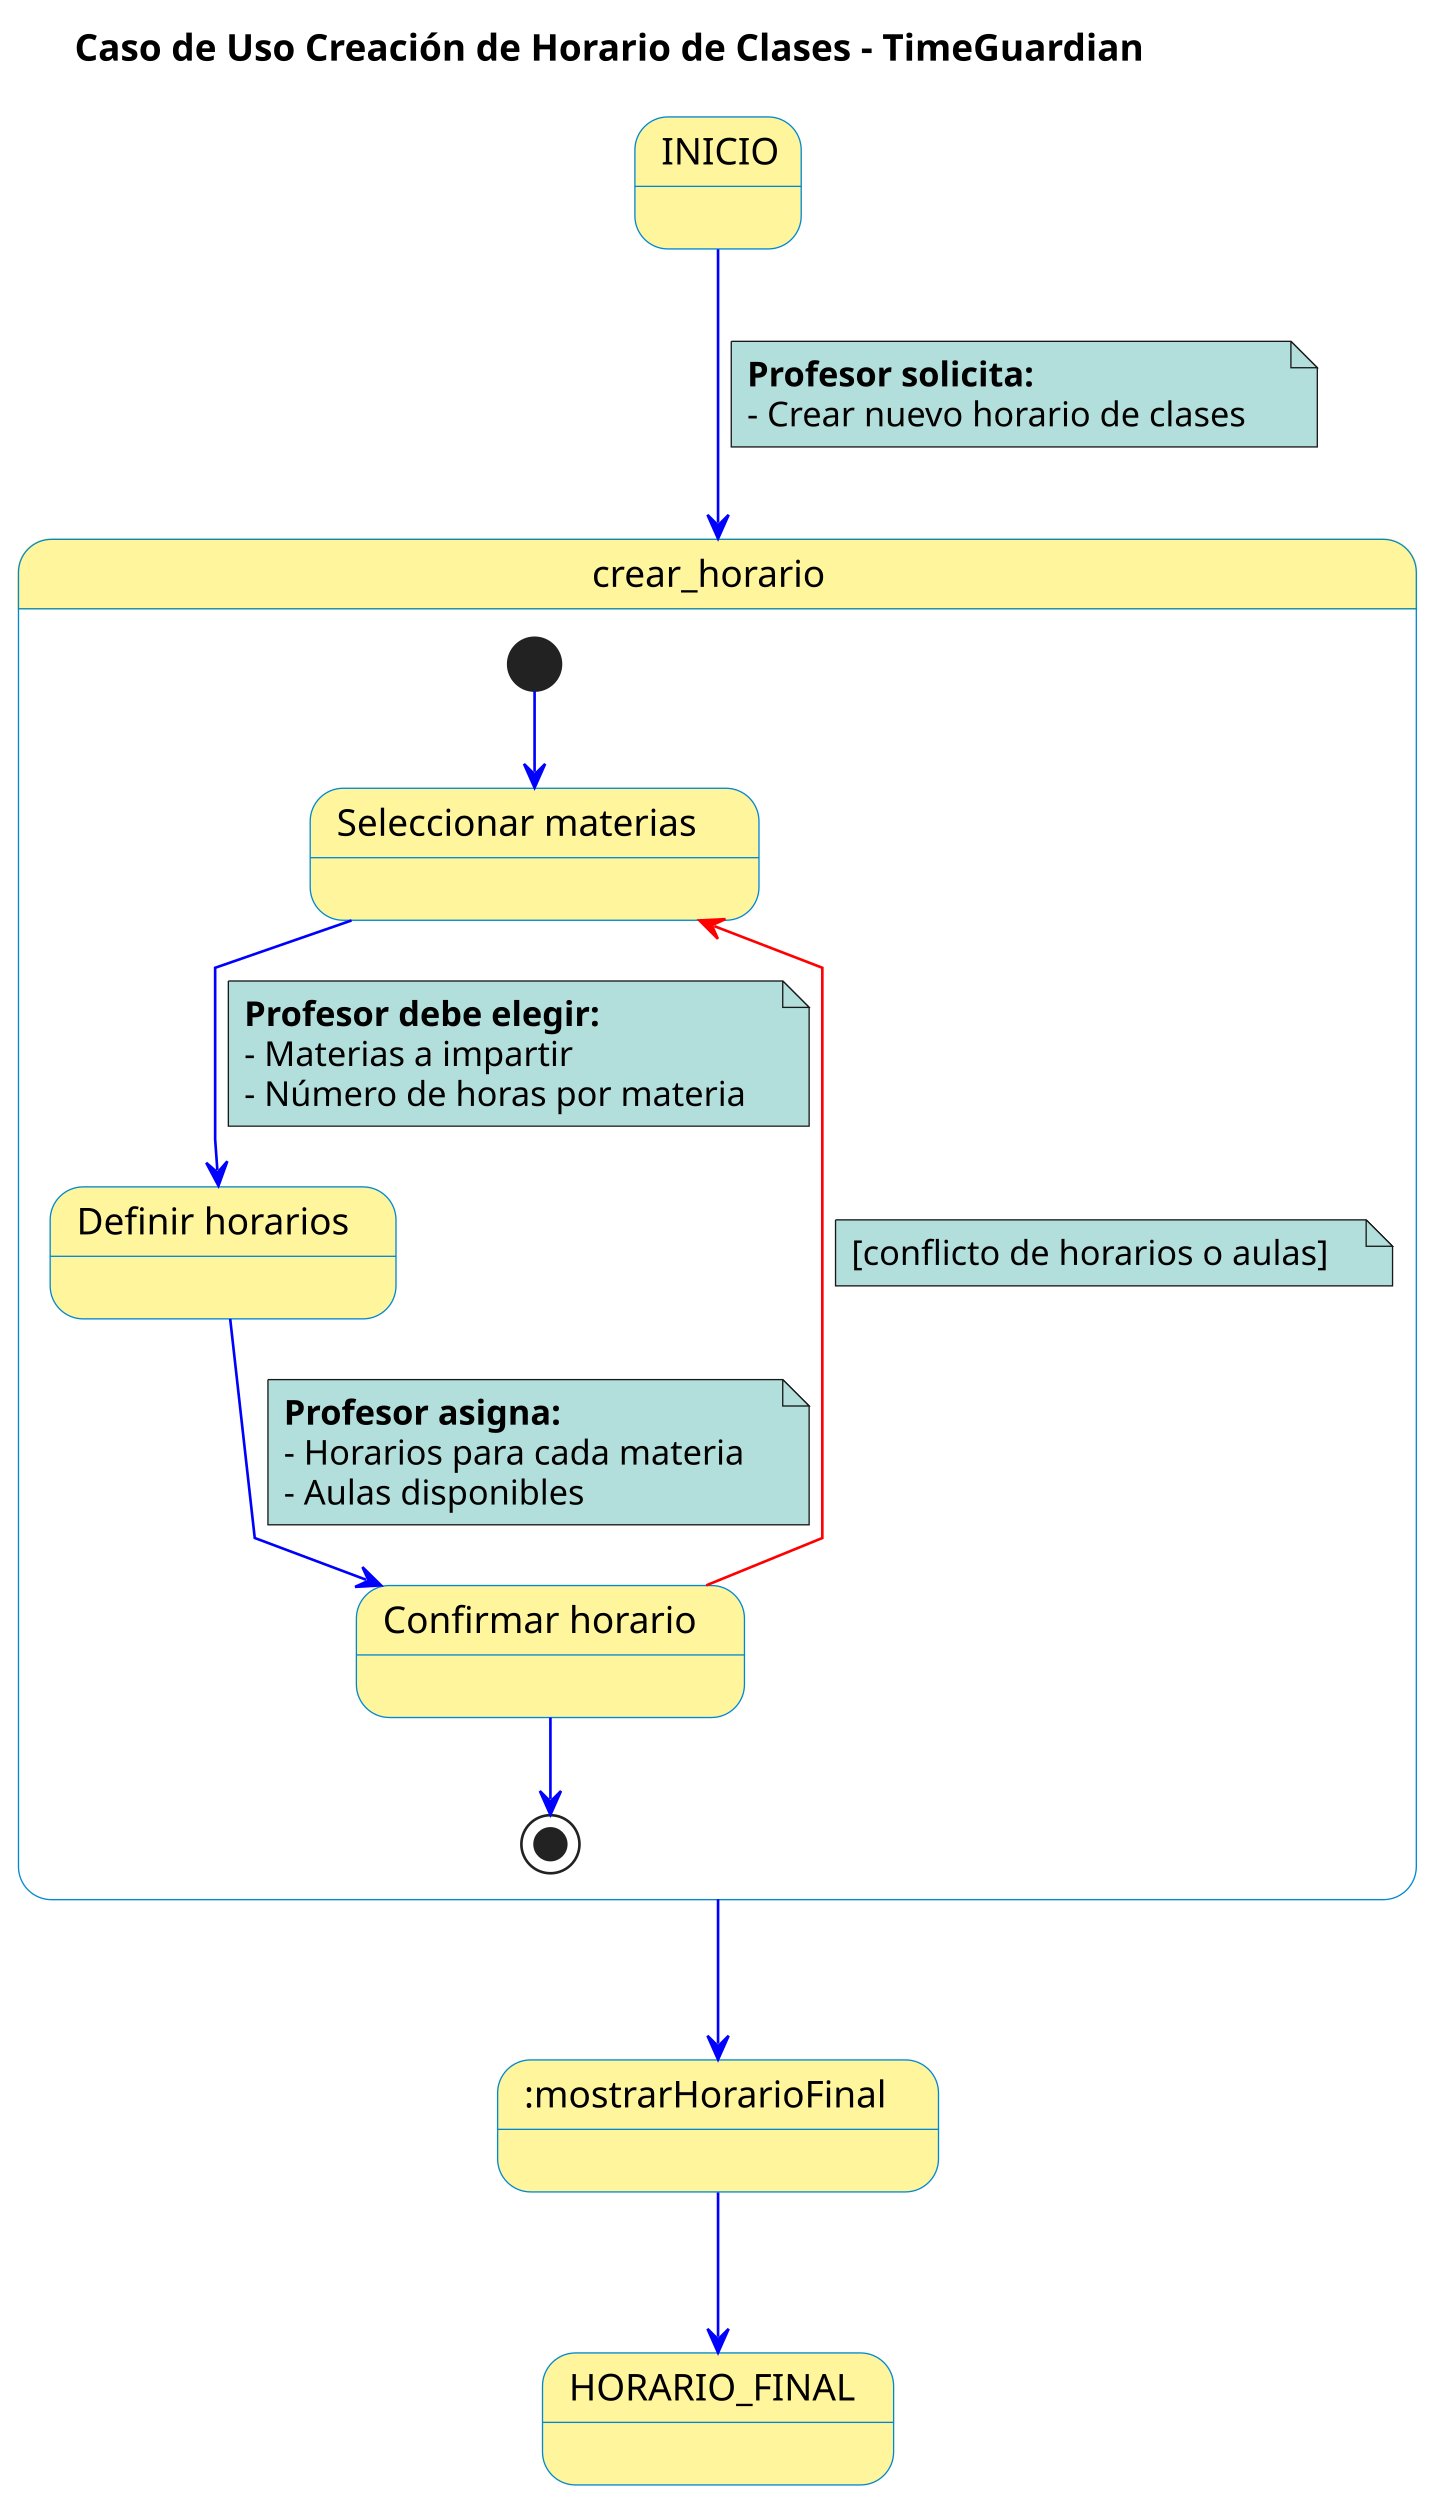
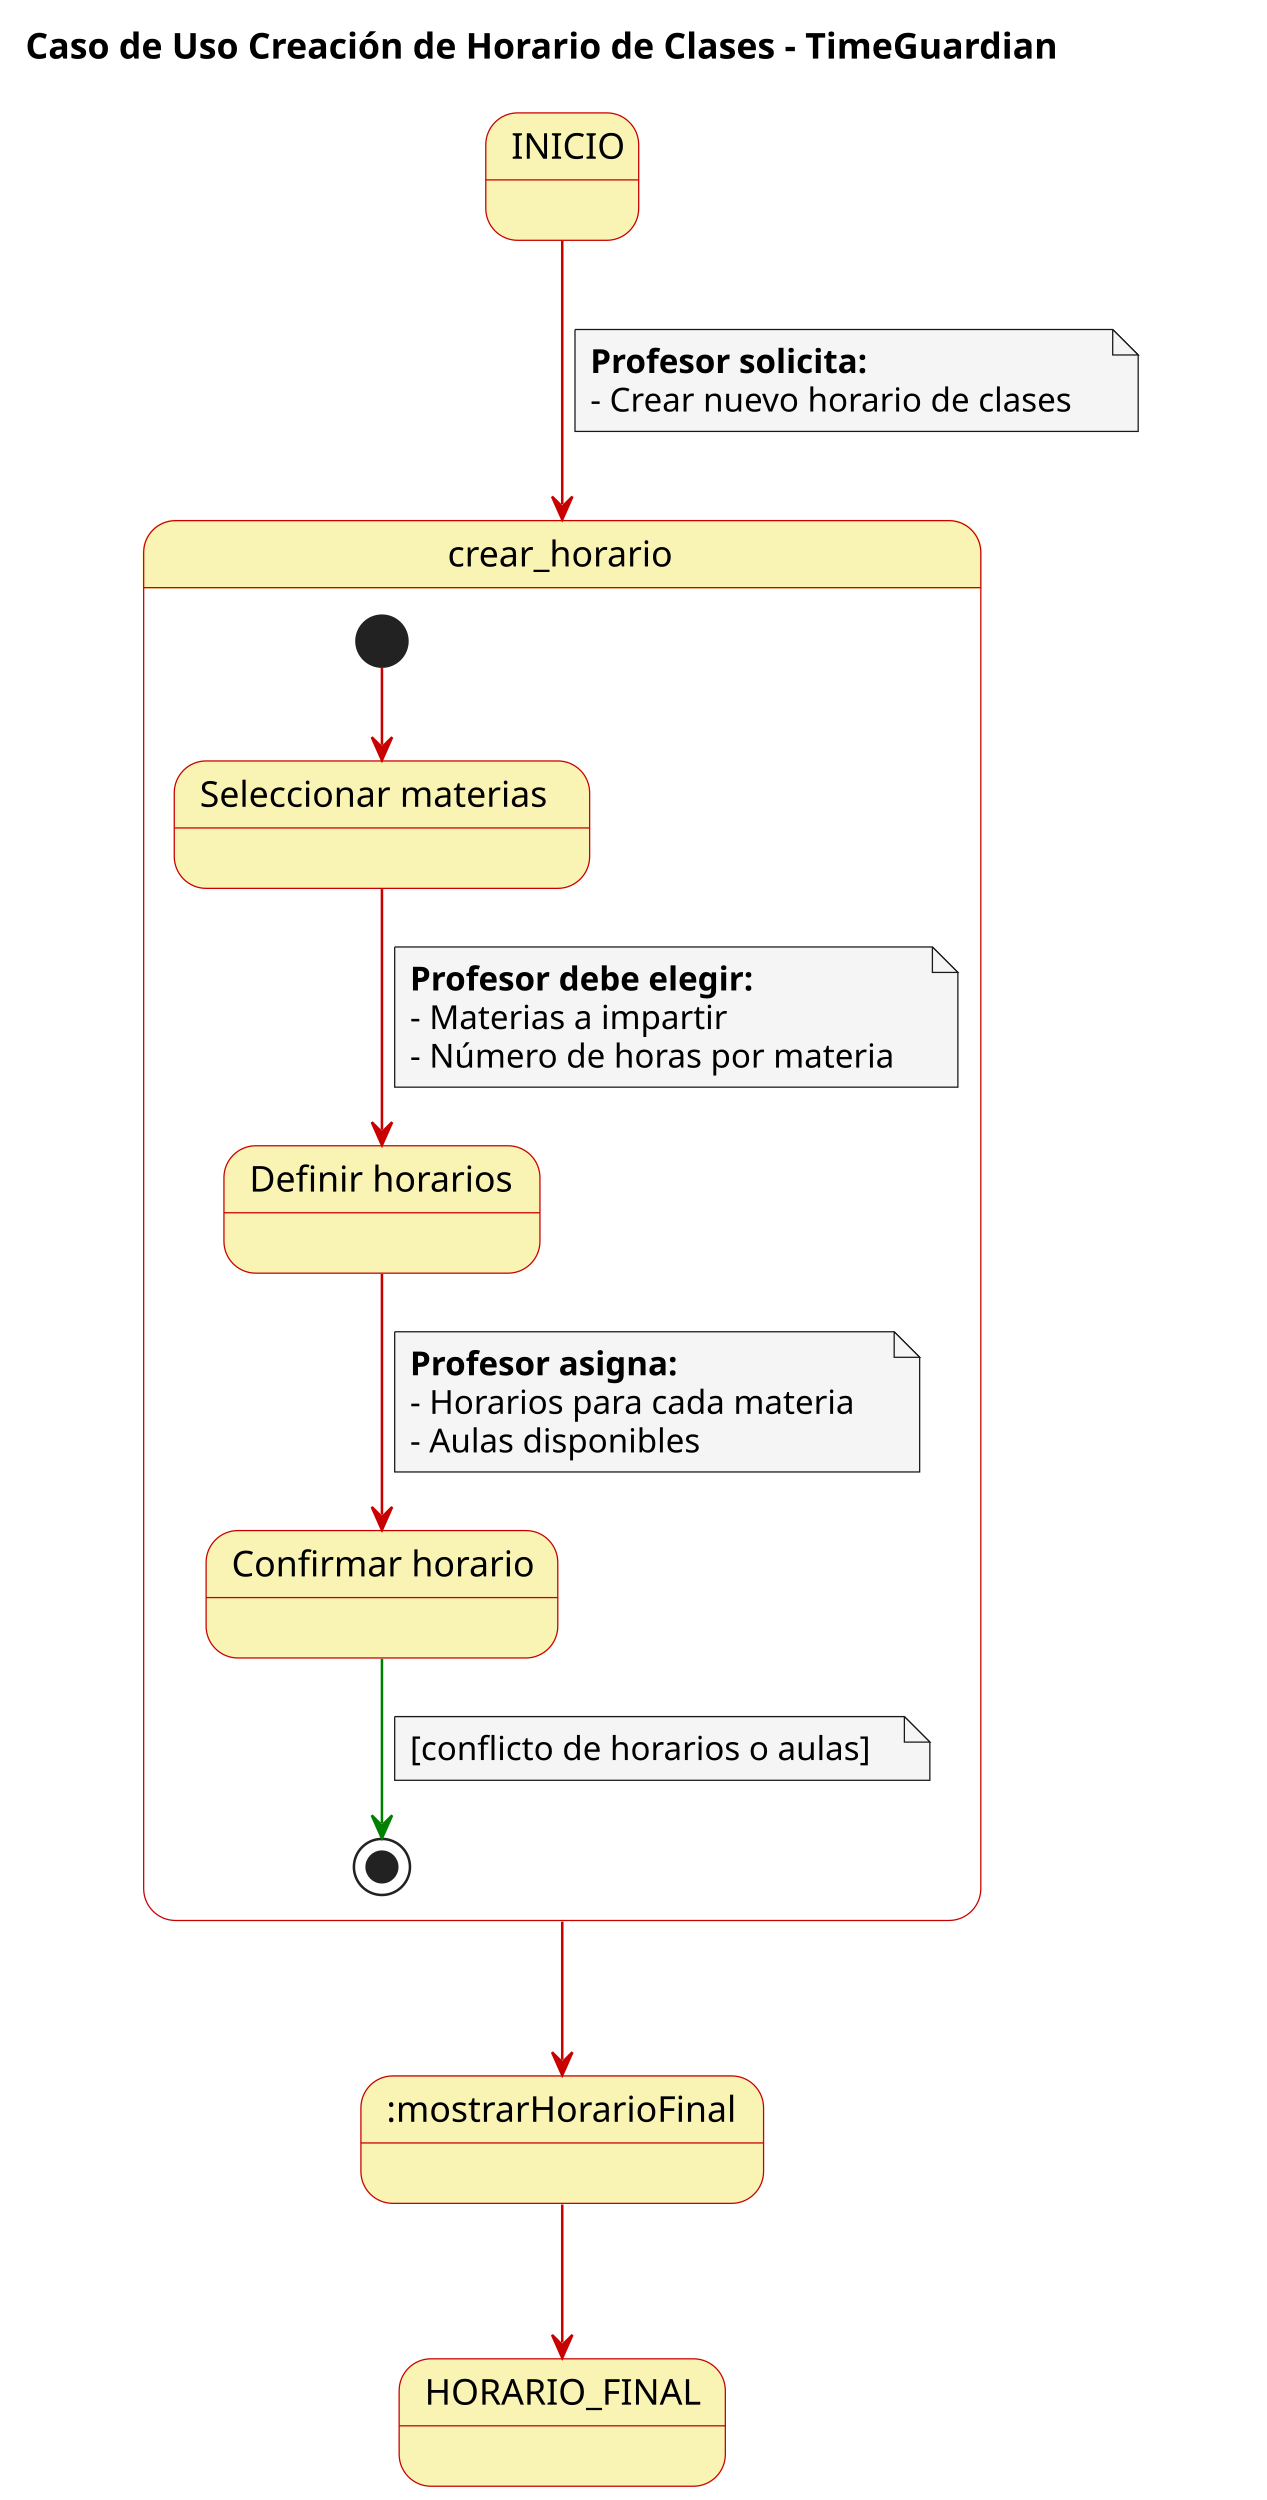
- <svg xmlns="http://www.w3.org/2000/svg" contentStyleType="text/css" height="947px" preserveAspectRatio="none" style="width:550px;height:947px;background:#FFFFFF;" version="1.1" viewBox="0 0 550 947" width="550px" zoomAndPan="magnify">
+ <svg xmlns="http://www.w3.org/2000/svg" contentStyleType="text/css" height="981px" preserveAspectRatio="none" style="width:497px;height:981px;background:#FFFFFF;" version="1.1" viewBox="0 0 497 981" width="497px" zoomAndPan="magnify">
  <defs />
  <g>
-     <text fill="#000000" font-family="sans-serif" font-size="14" font-weight="bold" lengthAdjust="spacing" textLength="473" x="28.25" y="22.995">Caso de Uso Creación de Horario de Clases - TimeGuardian</text>
+     <text fill="#000000" font-family="sans-serif" font-size="14" font-weight="bold" lengthAdjust="spacing" textLength="469" x="10" y="22.995">Caso de Uso Creación de Horario de Clases - TimeGuardian</text>
    <g id="INICIO">
-       <rect fill="#FFF59D" height="50" rx="12.5" ry="12.5" style="stroke:#0288D1;stroke-width:0.5;" width="63" x="240.5" y="44.297" />
-       <line style="stroke:#0288D1;stroke-width:0.5;" x1="240.5" x2="303.5" y1="70.594" y2="70.594" />
-       <text fill="#000000" font-family="sans-serif" font-size="14" lengthAdjust="spacing" textLength="43" x="250.5" y="62.292">INICIO</text>
+       <rect fill="#FAF4B4" height="50" rx="12.5" ry="12.5" style="stroke:#C90000;stroke-width:0.5;" width="60" x="190.625" y="44.297" />
+       <line style="stroke:#C90000;stroke-width:0.5;" x1="190.625" x2="250.625" y1="70.594" y2="70.594" />
+       <text fill="#000000" font-family="sans-serif" font-size="14" lengthAdjust="spacing" textLength="40" x="200.625" y="62.292">INICIO</text>
    </g>
-     <path d="M19.5,204.297 L524,204.297 A12.5,12.5 0 0 1 536.5,216.797 L536.5,230.594 L7,230.594 L7,216.797 A12.5,12.5 0 0 1 19.5,204.297 " fill="#FFF59D" style="stroke:#FFF59D;stroke-width:1.0;" />
-     <rect fill="none" height="515.297" rx="12.5" ry="12.5" style="stroke:#0288D1;stroke-width:0.5;" width="529.5" x="7" y="204.297" />
-     <line style="stroke:#0288D1;stroke-width:0.5;" x1="7" x2="536.5" y1="230.594" y2="230.594" />
-     <text fill="#000000" font-family="sans-serif" font-size="14" lengthAdjust="spacing" textLength="95" x="224.25" y="222.292">crear_horario</text>
+     <path d="M68.875,204.297 L372.375,204.297 A12.5,12.5 0 0 1 384.875,216.797 L384.875,230.594 L56.375,230.594 L56.375,216.797 A12.5,12.5 0 0 1 68.875,204.297 " fill="#FAF4B4" style="stroke:#FAF4B4;stroke-width:1.0;" />
+     <rect fill="none" height="549.297" rx="12.5" ry="12.5" style="stroke:#C90000;stroke-width:0.5;" width="328.5" x="56.375" y="204.297" />
+     <line style="stroke:#C90000;stroke-width:0.5;" x1="56.375" x2="384.875" y1="230.594" y2="230.594" />
+     <text fill="#000000" font-family="sans-serif" font-size="14" lengthAdjust="spacing" textLength="90" x="175.625" y="222.292">crear_horario</text>
    <g id="crear_horario.A">
-       <rect fill="#FFF59D" height="50" rx="12.5" ry="12.5" style="stroke:#0288D1;stroke-width:0.5;" width="170" x="117.5" y="298.594" />
-       <line style="stroke:#0288D1;stroke-width:0.5;" x1="117.5" x2="287.5" y1="324.891" y2="324.891" />
-       <text fill="#000000" font-family="sans-serif" font-size="14" lengthAdjust="spacing" textLength="150" x="127.5" y="316.589">Seleccionar materias</text>
+       <rect fill="#FAF4B4" height="50" rx="12.5" ry="12.5" style="stroke:#C90000;stroke-width:0.5;" width="163" x="68.375" y="298.594" />
+       <line style="stroke:#C90000;stroke-width:0.5;" x1="68.375" x2="231.375" y1="324.891" y2="324.891" />
+       <text fill="#000000" font-family="sans-serif" font-size="14" lengthAdjust="spacing" textLength="143" x="78.375" y="316.589">Seleccionar materias</text>
    </g>
    <g id="crear_horario.B">
-       <rect fill="#FFF59D" height="50" rx="12.5" ry="12.5" style="stroke:#0288D1;stroke-width:0.5;" width="131" x="19" y="449.594" />
-       <line style="stroke:#0288D1;stroke-width:0.5;" x1="19" x2="150" y1="475.891" y2="475.891" />
-       <text fill="#000000" font-family="sans-serif" font-size="14" lengthAdjust="spacing" textLength="111" x="29" y="467.589">Definir horarios</text>
+       <rect fill="#FAF4B4" height="50" rx="12.5" ry="12.5" style="stroke:#C90000;stroke-width:0.5;" width="124" x="87.875" y="449.594" />
+       <line style="stroke:#C90000;stroke-width:0.5;" x1="87.875" x2="211.875" y1="475.891" y2="475.891" />
+       <text fill="#000000" font-family="sans-serif" font-size="14" lengthAdjust="spacing" textLength="104" x="97.875" y="467.589">Definir horarios</text>
    </g>
    <g id="crear_horario.C">
-       <rect fill="#FFF59D" height="50" rx="12.5" ry="12.5" style="stroke:#0288D1;stroke-width:0.5;" width="147" x="135" y="600.594" />
-       <line style="stroke:#0288D1;stroke-width:0.5;" x1="135" x2="282" y1="626.891" y2="626.891" />
-       <text fill="#000000" font-family="sans-serif" font-size="14" lengthAdjust="spacing" textLength="127" x="145" y="618.589">Confirmar horario</text>
+       <rect fill="#FAF4B4" height="50" rx="12.5" ry="12.5" style="stroke:#C90000;stroke-width:0.5;" width="138" x="80.875" y="600.594" />
+       <line style="stroke:#C90000;stroke-width:0.5;" x1="80.875" x2="218.875" y1="626.891" y2="626.891" />
+       <text fill="#000000" font-family="sans-serif" font-size="14" lengthAdjust="spacing" textLength="118" x="90.875" y="618.589">Confirmar horario</text>
    </g>
-     <ellipse cx="202.5" cy="251.594" fill="#222222" rx="10" ry="10" style="stroke:#222222;stroke-width:1.0;" />
-     <ellipse cx="208.5" cy="698.594" fill="none" rx="11" ry="11" style="stroke:#222222;stroke-width:1.0;" />
-     <ellipse cx="208.5" cy="698.594" fill="#222222" rx="6" ry="6" style="stroke:#222222;stroke-width:1.0;" />
+     <ellipse cx="149.875" cy="251.594" fill="#222222" rx="10" ry="10" style="stroke:#222222;stroke-width:1.0;" />
+     <ellipse cx="149.875" cy="732.594" fill="none" rx="11" ry="11" style="stroke:#222222;stroke-width:1.0;" />
+     <ellipse cx="149.875" cy="732.594" fill="#222222" rx="6" ry="6" style="stroke:#222222;stroke-width:1.0;" />
    <g id="link_*start*crear_horario_A">
-       <path d="M202.5,261.745 C202.5,271.01 202.5,279.735 202.5,292.378 " fill="none" id="*start*crear_horario-to-A" style="stroke:#0000FF;stroke-width:1.0;" />
-       <polygon fill="#0000FF" points="202.5,298.378,206.5,289.378,202.5,293.378,198.5,289.378,202.5,298.378" style="stroke:#0000FF;stroke-width:1.0;" />
+       <path d="M149.875,262.034 C149.875,271.294 149.875,279.784 149.875,292.274 " fill="none" id="*start*crear_horario-to-A" style="stroke:#C90000;stroke-width:1.0;" />
+       <polygon fill="#C90000" points="149.875,298.274,153.875,289.274,149.875,293.274,145.875,289.274,149.875,298.274" style="stroke:#C90000;stroke-width:1.0;" />
    </g>
    <g id="link_A_B">
-       <path d="M133.166,348.66 C106.13,358.045 81.5,366.594 81.5,366.594 C81.5,366.594 81.5,431.594 81.5,431.594 C81.5,431.594 81.667,433.938 82.327,443.177 " fill="none" id="A-to-B" style="stroke:#0000FF;stroke-width:1.0;" />
-       <polygon fill="#0000FF" points="82.755,449.162,86.103,439.9,82.399,444.175,78.124,440.47,82.755,449.162" style="stroke:#0000FF;stroke-width:1.0;" />
-       <path d="M86.5,371.594 L86.5,426.594 L306.5,426.594 L306.5,381.594 L296.5,371.594 L86.5,371.594 " fill="#B2DFDB" style="stroke:#181818;stroke-width:0.5;" />
-       <path d="M296.5,371.594 L296.5,381.594 L306.5,381.594 L296.5,371.594 " fill="#B2DFDB" style="stroke:#181818;stroke-width:0.5;" />
-       <text fill="#000000" font-family="sans-serif" font-size="13" font-weight="bold" lengthAdjust="spacing" textLength="161" x="92.5" y="388.661">Profesor debe elegir:</text>
-       <text fill="#000000" font-family="sans-serif" font-size="13" lengthAdjust="spacing" textLength="129" x="92.5" y="403.793">- Materias a impartir</text>
-       <text fill="#000000" font-family="sans-serif" font-size="13" lengthAdjust="spacing" textLength="199" x="92.5" y="418.926">- Número de horas por materia</text>
+       <path d="M149.875,348.864 C149.875,376.574 149.875,415.634 149.875,443.334 " fill="none" id="A-to-B" style="stroke:#C90000;stroke-width:1.0;" />
+       <polygon fill="#C90000" points="149.875,449.334,153.875,440.334,149.875,444.334,145.875,440.334,149.875,449.334" style="stroke:#C90000;stroke-width:1.0;" />
+       <path d="M154.875,371.594 L154.875,426.594 L375.875,426.594 L375.875,381.594 L365.875,371.594 L154.875,371.594 " fill="#F5F5F5" style="stroke:#181818;stroke-width:0.5;" />
+       <path d="M365.875,371.594 L365.875,381.594 L375.875,381.594 L365.875,371.594 " fill="#F5F5F5" style="stroke:#181818;stroke-width:0.5;" />
+       <text fill="#000000" font-family="sans-serif" font-size="13" font-weight="bold" lengthAdjust="spacing" textLength="158" x="160.875" y="388.661">Profesor debe elegir:</text>
+       <text fill="#000000" font-family="sans-serif" font-size="13" lengthAdjust="spacing" textLength="130" x="160.875" y="403.793">- Materias a impartir</text>
+       <text fill="#000000" font-family="sans-serif" font-size="13" lengthAdjust="spacing" textLength="200" x="160.875" y="418.926">- Número de horas por materia</text>
    </g>
    <g id="link_B_C">
-       <path d="M87.193,499.607 C90.731,531.154 96.5,582.594 96.5,582.594 C96.5,582.594 113.68,589.036 138.705,598.421 " fill="none" id="B-to-C" style="stroke:#0000FF;stroke-width:1.0;" />
-       <polygon fill="#0000FF" points="144.323,600.528,137.301,593.622,139.641,598.772,134.492,601.113,144.323,600.528" style="stroke:#0000FF;stroke-width:1.0;" />
-       <path d="M101.5,522.594 L101.5,577.594 L306.5,577.594 L306.5,532.594 L296.5,522.594 L101.5,522.594 " fill="#B2DFDB" style="stroke:#181818;stroke-width:0.5;" />
-       <path d="M296.5,522.594 L296.5,532.594 L306.5,532.594 L296.5,522.594 " fill="#B2DFDB" style="stroke:#181818;stroke-width:0.5;" />
-       <text fill="#000000" font-family="sans-serif" font-size="13" font-weight="bold" lengthAdjust="spacing" textLength="126" x="107.5" y="539.661">Profesor asigna:</text>
-       <text fill="#000000" font-family="sans-serif" font-size="13" lengthAdjust="spacing" textLength="184" x="107.5" y="554.793">- Horarios para cada materia</text>
-       <text fill="#000000" font-family="sans-serif" font-size="13" lengthAdjust="spacing" textLength="119" x="107.5" y="569.926">- Aulas disponibles</text>
-     </g>
-     <g id="link_C_A">
-       <path d="M267.52,600.528 C290.534,591.143 311.5,582.594 311.5,582.594 C311.5,582.594 311.5,366.594 311.5,366.594 C311.5,366.594 294.911,360.202 270.557,350.817 " fill="none" id="C-to-A" style="stroke:#FF0000;stroke-width:1.0;" />
-       <polygon fill="#FF0000" points="264.958,348.66,271.918,355.628,269.624,350.458,274.794,348.163,264.958,348.66" style="stroke:#FF0000;stroke-width:1.0;" />
-       <path d="M316.5,462.094 L316.5,487.094 L527.5,487.094 L527.5,472.094 L517.5,462.094 L316.5,462.094 " fill="#B2DFDB" style="stroke:#181818;stroke-width:0.5;" />
-       <path d="M517.5,462.094 L517.5,472.094 L527.5,472.094 L517.5,462.094 " fill="#B2DFDB" style="stroke:#181818;stroke-width:0.5;" />
-       <text fill="#000000" font-family="sans-serif" font-size="13" lengthAdjust="spacing" textLength="190" x="322.5" y="479.161">[conflicto de horarios o aulas]</text>
+       <path d="M149.875,499.864 C149.875,527.574 149.875,566.634 149.875,594.334 " fill="none" id="B-to-C" style="stroke:#C90000;stroke-width:1.0;" />
+       <polygon fill="#C90000" points="149.875,600.334,153.875,591.334,149.875,595.334,145.875,591.334,149.875,600.334" style="stroke:#C90000;stroke-width:1.0;" />
+       <path d="M154.875,522.594 L154.875,577.594 L360.875,577.594 L360.875,532.594 L350.875,522.594 L154.875,522.594 " fill="#F5F5F5" style="stroke:#181818;stroke-width:0.5;" />
+       <path d="M350.875,522.594 L350.875,532.594 L360.875,532.594 L350.875,522.594 " fill="#F5F5F5" style="stroke:#181818;stroke-width:0.5;" />
+       <text fill="#000000" font-family="sans-serif" font-size="13" font-weight="bold" lengthAdjust="spacing" textLength="122" x="160.875" y="539.661">Profesor asigna:</text>
+       <text fill="#000000" font-family="sans-serif" font-size="13" lengthAdjust="spacing" textLength="185" x="160.875" y="554.793">- Horarios para cada materia</text>
+       <text fill="#000000" font-family="sans-serif" font-size="13" lengthAdjust="spacing" textLength="119" x="160.875" y="569.926">- Aulas disponibles</text>
    </g>
    <g id="link_C_*end*crear_horario">
-       <path d="M208.5,650.631 C208.5,663.183 208.5,671.876 208.5,681.44 " fill="none" id="C-to-*end*crear_horario" style="stroke:#0000FF;stroke-width:1.0;" />
-       <polygon fill="#0000FF" points="208.5,687.44,212.5,678.44,208.5,682.44,204.5,678.44,208.5,687.44" style="stroke:#0000FF;stroke-width:1.0;" />
+       <path d="M149.875,650.944 C149.875,673.244 149.875,699.154 149.875,715.334 " fill="none" id="C-to-*end*crear_horario" style="stroke:#008000;stroke-width:1.0;" />
+       <polygon fill="#008000" points="149.875,721.334,153.875,712.334,149.875,716.334,145.875,712.334,149.875,721.334" style="stroke:#008000;stroke-width:1.0;" />
+       <path d="M154.875,673.594 L154.875,698.594 L364.875,698.594 L364.875,683.594 L354.875,673.594 L154.875,673.594 " fill="#F5F5F5" style="stroke:#181818;stroke-width:0.5;" />
+       <path d="M354.875,673.594 L354.875,683.594 L364.875,683.594 L354.875,673.594 " fill="#F5F5F5" style="stroke:#181818;stroke-width:0.5;" />
+       <text fill="#000000" font-family="sans-serif" font-size="13" lengthAdjust="spacing" textLength="189" x="160.875" y="690.661">[conflicto de horarios o aulas]</text>
    </g>
    <g id=":mostrarHorarioFinal">
-       <rect fill="#FFF59D" height="50" rx="12.5" ry="12.5" style="stroke:#0288D1;stroke-width:0.5;" width="167" x="188.5" y="780.297" />
-       <line style="stroke:#0288D1;stroke-width:0.5;" x1="188.5" x2="355.5" y1="806.594" y2="806.594" />
-       <text fill="#000000" font-family="sans-serif" font-size="14" lengthAdjust="spacing" textLength="147" x="198.5" y="798.292">:mostrarHorarioFinal</text>
+       <rect fill="#FAF4B4" height="50" rx="12.5" ry="12.5" style="stroke:#C90000;stroke-width:0.5;" width="158" x="141.625" y="814.597" />
+       <line style="stroke:#C90000;stroke-width:0.5;" x1="141.625" x2="299.625" y1="840.894" y2="840.894" />
+       <text fill="#000000" font-family="sans-serif" font-size="14" lengthAdjust="spacing" textLength="138" x="151.625" y="832.592">:mostrarHorarioFinal</text>
    </g>
    <g id="HORARIO_FINAL">
-       <rect fill="#FFF59D" height="50" rx="12.5" ry="12.5" style="stroke:#0288D1;stroke-width:0.5;" width="133" x="205.5" y="891.297" />
-       <line style="stroke:#0288D1;stroke-width:0.5;" x1="205.5" x2="338.5" y1="917.594" y2="917.594" />
-       <text fill="#000000" font-family="sans-serif" font-size="14" lengthAdjust="spacing" textLength="113" x="215.5" y="909.292">HORARIO_FINAL</text>
+       <rect fill="#FAF4B4" height="50" rx="12.5" ry="12.5" style="stroke:#C90000;stroke-width:0.5;" width="128" x="156.625" y="925.597" />
+       <line style="stroke:#C90000;stroke-width:0.5;" x1="156.625" x2="284.625" y1="951.894" y2="951.894" />
+       <text fill="#000000" font-family="sans-serif" font-size="14" lengthAdjust="spacing" textLength="108" x="166.625" y="943.592">HORARIO_FINAL</text>
    </g>
    <g id="link_INICIO_crear_horario">
-       <path d="M272,94.43 C272,118.707 272,152.93 272,198.03 " fill="none" id="INICIO-to-crear_horario" style="stroke:#0000FF;stroke-width:1.0;" />
-       <polygon fill="#0000FF" points="272,204.03,276,195.03,272,199.03,268,195.03,272,204.03" style="stroke:#0000FF;stroke-width:1.0;" />
-       <path d="M277,129.297 L277,169.297 L499,169.297 L499,139.297 L489,129.297 L277,129.297 " fill="#B2DFDB" style="stroke:#181818;stroke-width:0.5;" />
-       <path d="M489,129.297 L489,139.297 L499,139.297 L489,129.297 " fill="#B2DFDB" style="stroke:#181818;stroke-width:0.5;" />
-       <text fill="#000000" font-family="sans-serif" font-size="13" font-weight="bold" lengthAdjust="spacing" textLength="133" x="283" y="146.364">Profesor solicita:</text>
-       <text fill="#000000" font-family="sans-serif" font-size="13" lengthAdjust="spacing" textLength="201" x="283" y="161.497">- Crear nuevo horario de clases</text>
+       <path d="M220.625,94.577 C220.625,118.747 220.625,152.677 220.625,197.857 " fill="none" id="INICIO-to-crear_horario" style="stroke:#C90000;stroke-width:1.0;" />
+       <polygon fill="#C90000" points="220.625,203.857,224.625,194.857,220.625,198.857,216.625,194.857,220.625,203.857" style="stroke:#C90000;stroke-width:1.0;" />
+       <path d="M225.625,129.297 L225.625,169.297 L446.625,169.297 L446.625,139.297 L436.625,129.297 L225.625,129.297 " fill="#F5F5F5" style="stroke:#181818;stroke-width:0.5;" />
+       <path d="M436.625,129.297 L436.625,139.297 L446.625,139.297 L436.625,129.297 " fill="#F5F5F5" style="stroke:#181818;stroke-width:0.5;" />
+       <text fill="#000000" font-family="sans-serif" font-size="13" font-weight="bold" lengthAdjust="spacing" textLength="125" x="231.625" y="146.364">Profesor solicita:</text>
+       <text fill="#000000" font-family="sans-serif" font-size="13" lengthAdjust="spacing" textLength="200" x="231.625" y="161.497">- Crear nuevo horario de clases</text>
    </g>
    <g id="link_crear_horario_:mostrarHorarioFinal">
-       <path d="M272,719.442 C272,743.813 272,759.026 272,774.147 " fill="none" id="crear_horario-to-:mostrarHorarioFinal" style="stroke:#0000FF;stroke-width:1.0;" />
-       <polygon fill="#0000FF" points="272,780.147,276,771.147,272,775.147,268,771.147,272,780.147" style="stroke:#0000FF;stroke-width:1.0;" />
+       <path d="M220.625,754.057 C220.625,778.297 220.625,793.287 220.625,808.297 " fill="none" id="crear_horario-to-:mostrarHorarioFinal" style="stroke:#C90000;stroke-width:1.0;" />
+       <polygon fill="#C90000" points="220.625,814.297,224.625,805.297,220.625,809.297,216.625,805.297,220.625,814.297" style="stroke:#C90000;stroke-width:1.0;" />
    </g>
    <g id="link_:mostrarHorarioFinal_HORARIO_FINAL">
-       <path d="M272,830.488 C272,848.551 272,867.127 272,885.174 " fill="none" id=":mostrarHorarioFinal-to-HORARIO_FINAL" style="stroke:#0000FF;stroke-width:1.0;" />
-       <polygon fill="#0000FF" points="272,891.174,276,882.174,272,886.174,268,882.174,272,891.174" style="stroke:#0000FF;stroke-width:1.0;" />
+       <path d="M220.625,865.057 C220.625,883.007 220.625,901.287 220.625,919.217 " fill="none" id=":mostrarHorarioFinal-to-HORARIO_FINAL" style="stroke:#C90000;stroke-width:1.0;" />
+       <polygon fill="#C90000" points="220.625,925.217,224.625,916.217,220.625,920.217,216.625,916.217,220.625,925.217" style="stroke:#C90000;stroke-width:1.0;" />
    </g>
  </g>
</svg>
